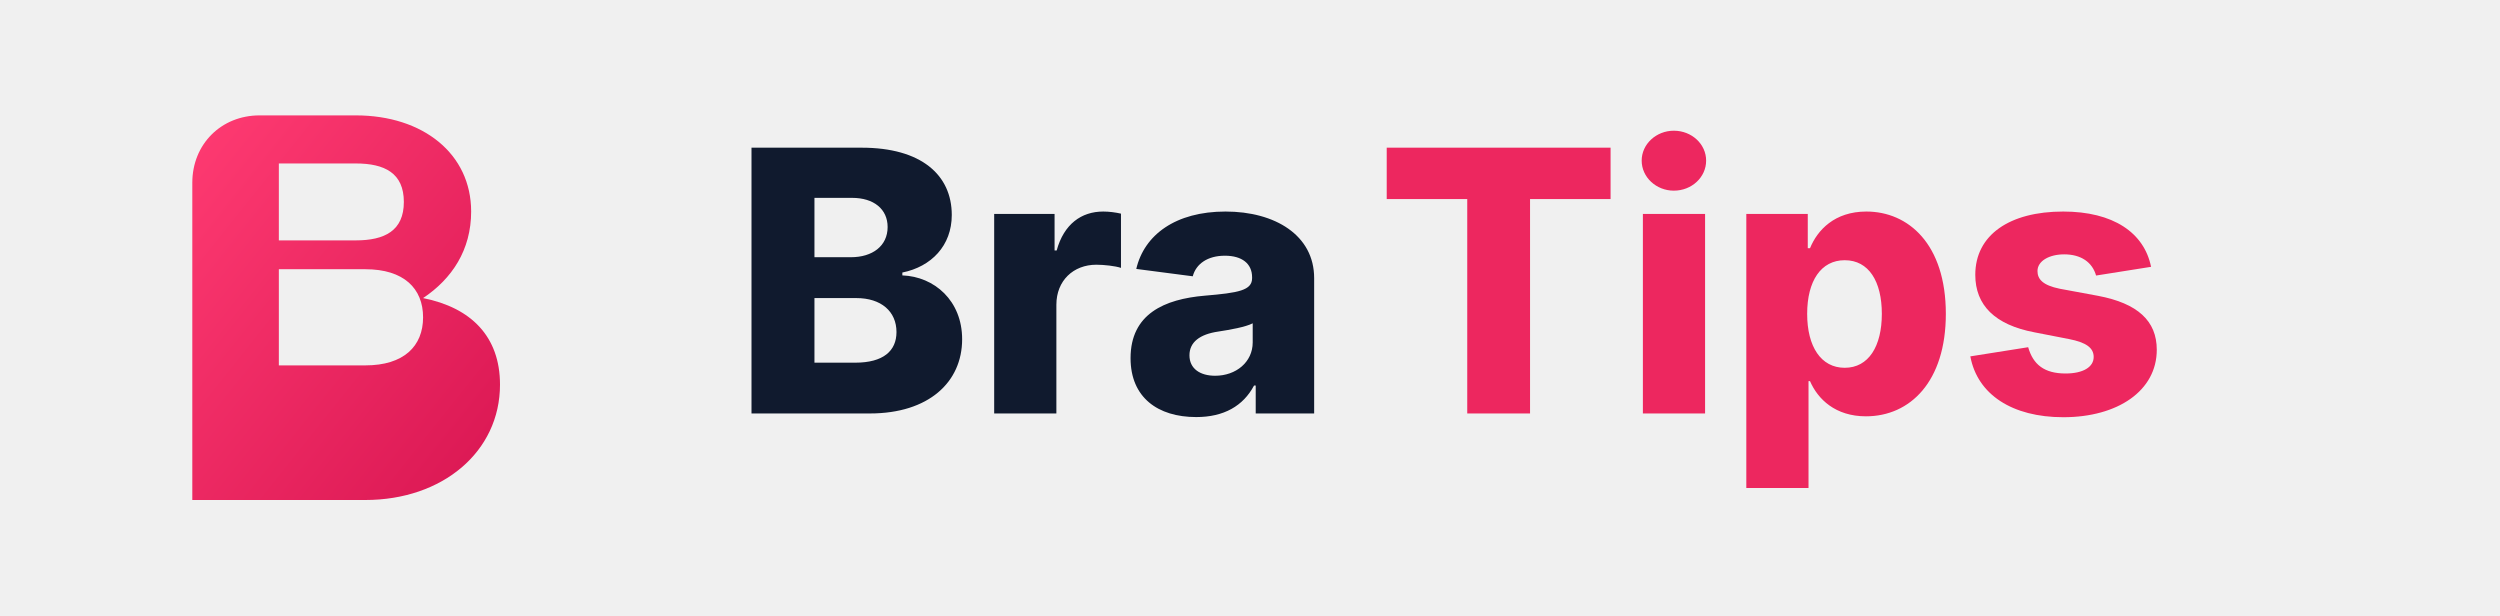
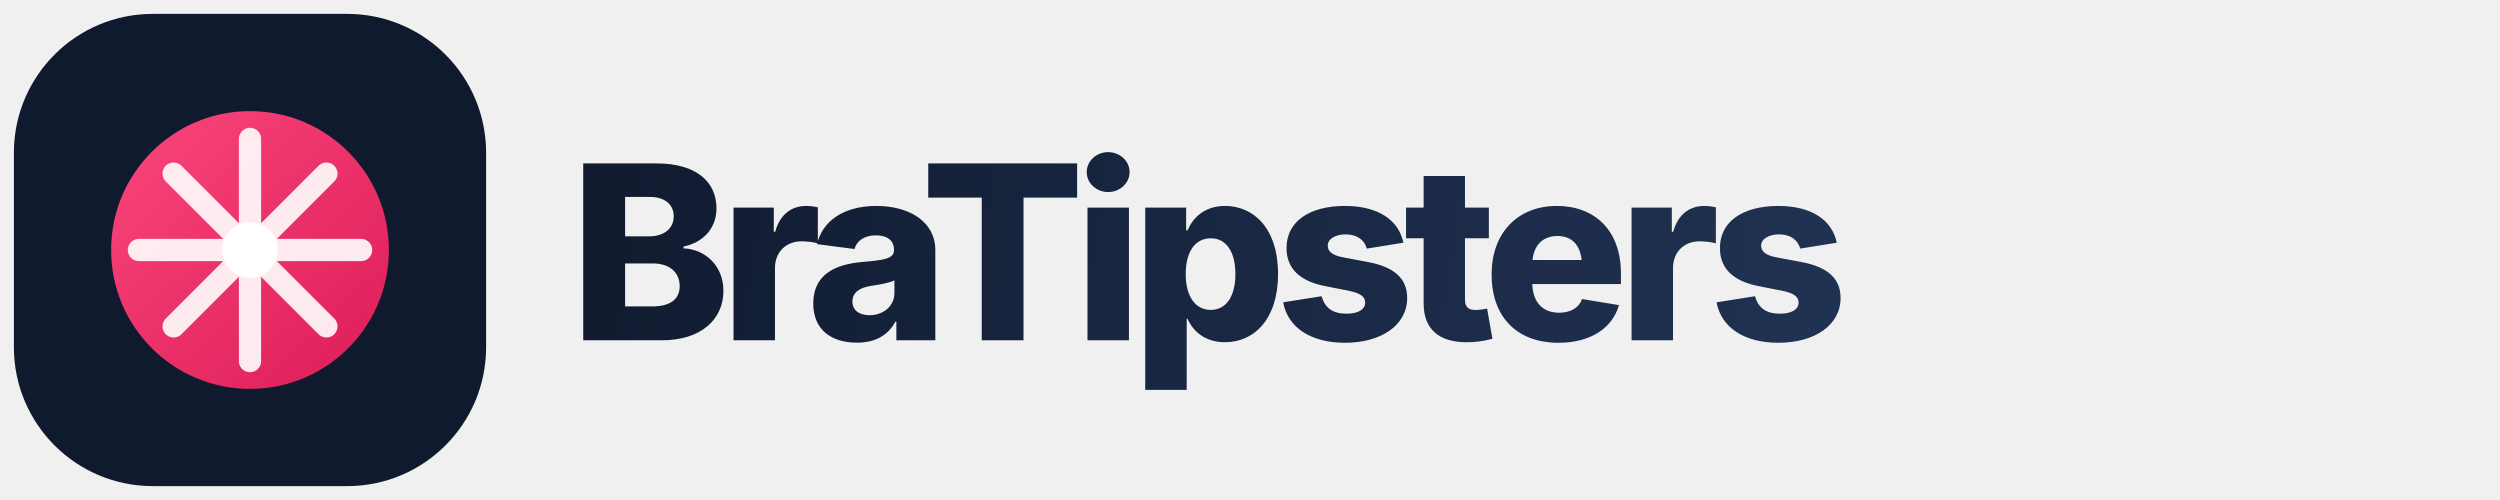
- <svg xmlns="http://www.w3.org/2000/svg" viewBox="0 0 260 64" role="img" aria-labelledby="title desc">
+ <svg xmlns="http://www.w3.org/2000/svg" viewBox="0 0 360 72" role="img" aria-labelledby="title desc">
  <defs>
-     <linearGradient id="g" x1="0" y1="0" x2="1" y2="1">
-       <stop stop-color="#ff3b72" />
+     <linearGradient id="mark" x1="8" y1="8" x2="60" y2="64" gradientUnits="userSpaceOnUse">
+       <stop stop-color="#ff4f82" />
      <stop offset="1" stop-color="#d91652" />
    </linearGradient>
+     <linearGradient id="word" x1="75" y1="20" x2="320" y2="58" gradientUnits="userSpaceOnUse">
+       <stop stop-color="#101a2e" />
+       <stop offset="1" stop-color="#25395d" />
+     </linearGradient>
  </defs>
-   <path d="M20 42V19c0-4 3-7 7-7h10c7 0 12 4 12 10 0 4-2 7-5 9 5 1 8 4 8 9 0 7-6 12-14 12H20zm9-17h8c3 0 5-1 5-4s-2-4-5-4h-8v8zm0 13h9c4 0 6-2 6-5s-2-5-6-5h-9v10z" fill="url(#g)" />
-   <text x="76" y="43" font-family="Inter,Arial,sans-serif" font-size="38" font-weight="800" fill="#101a2e">Bra</text>
-   <text x="143" y="43" font-family="Inter,Arial,sans-serif" font-size="38" font-weight="800" fill="#ed275f">Tips</text>
+   <rect x="2" y="2" width="68" height="68" rx="20" fill="#101a2e" />
+   <circle cx="36" cy="36" r="20" fill="url(#mark)" />
+   <path d="M36 20v32M20 36h32M25 25l22 22M47 25L25 47" stroke="#fff" stroke-width="3.2" stroke-linecap="round" opacity=".9" />
+   <circle cx="36" cy="36" r="4" fill="#fff" />
+   <text x="82" y="49" font-family="Inter,Arial,sans-serif" font-size="35" font-weight="800" letter-spacing="-1.6" fill="url(#word)">BraTipsters</text>
</svg>
